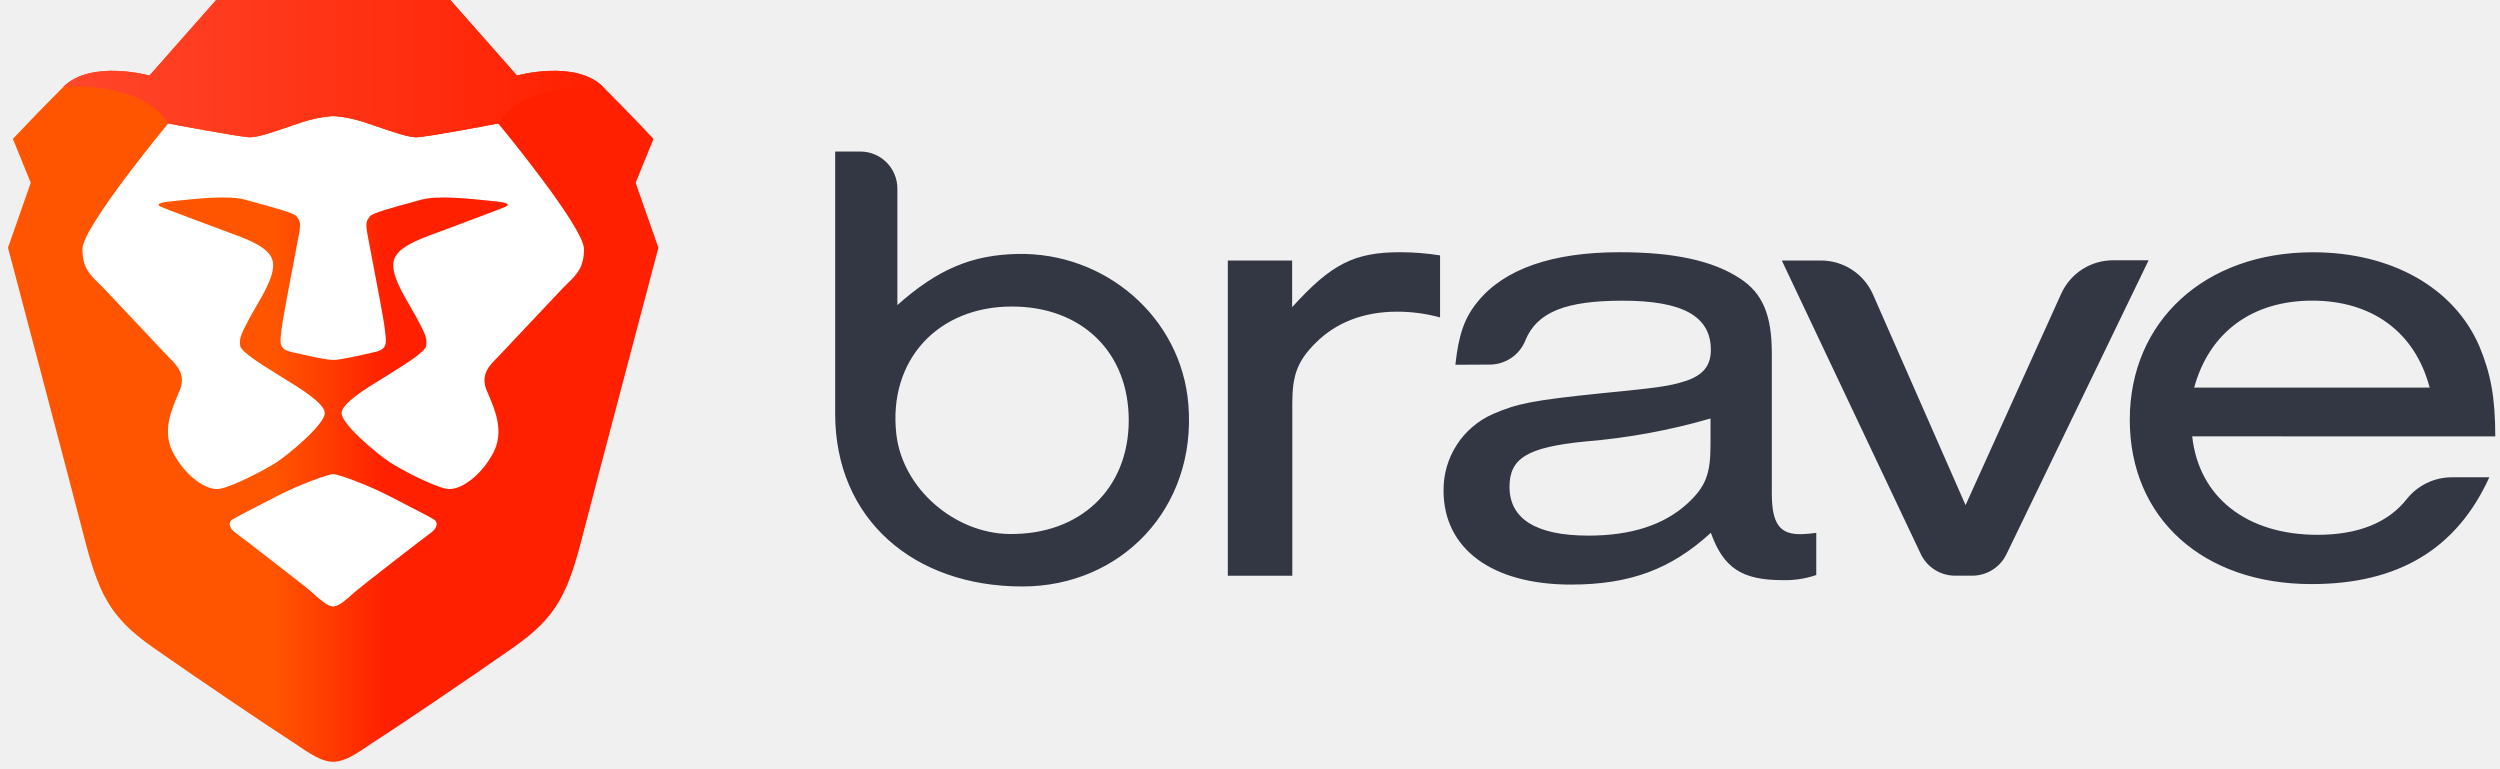
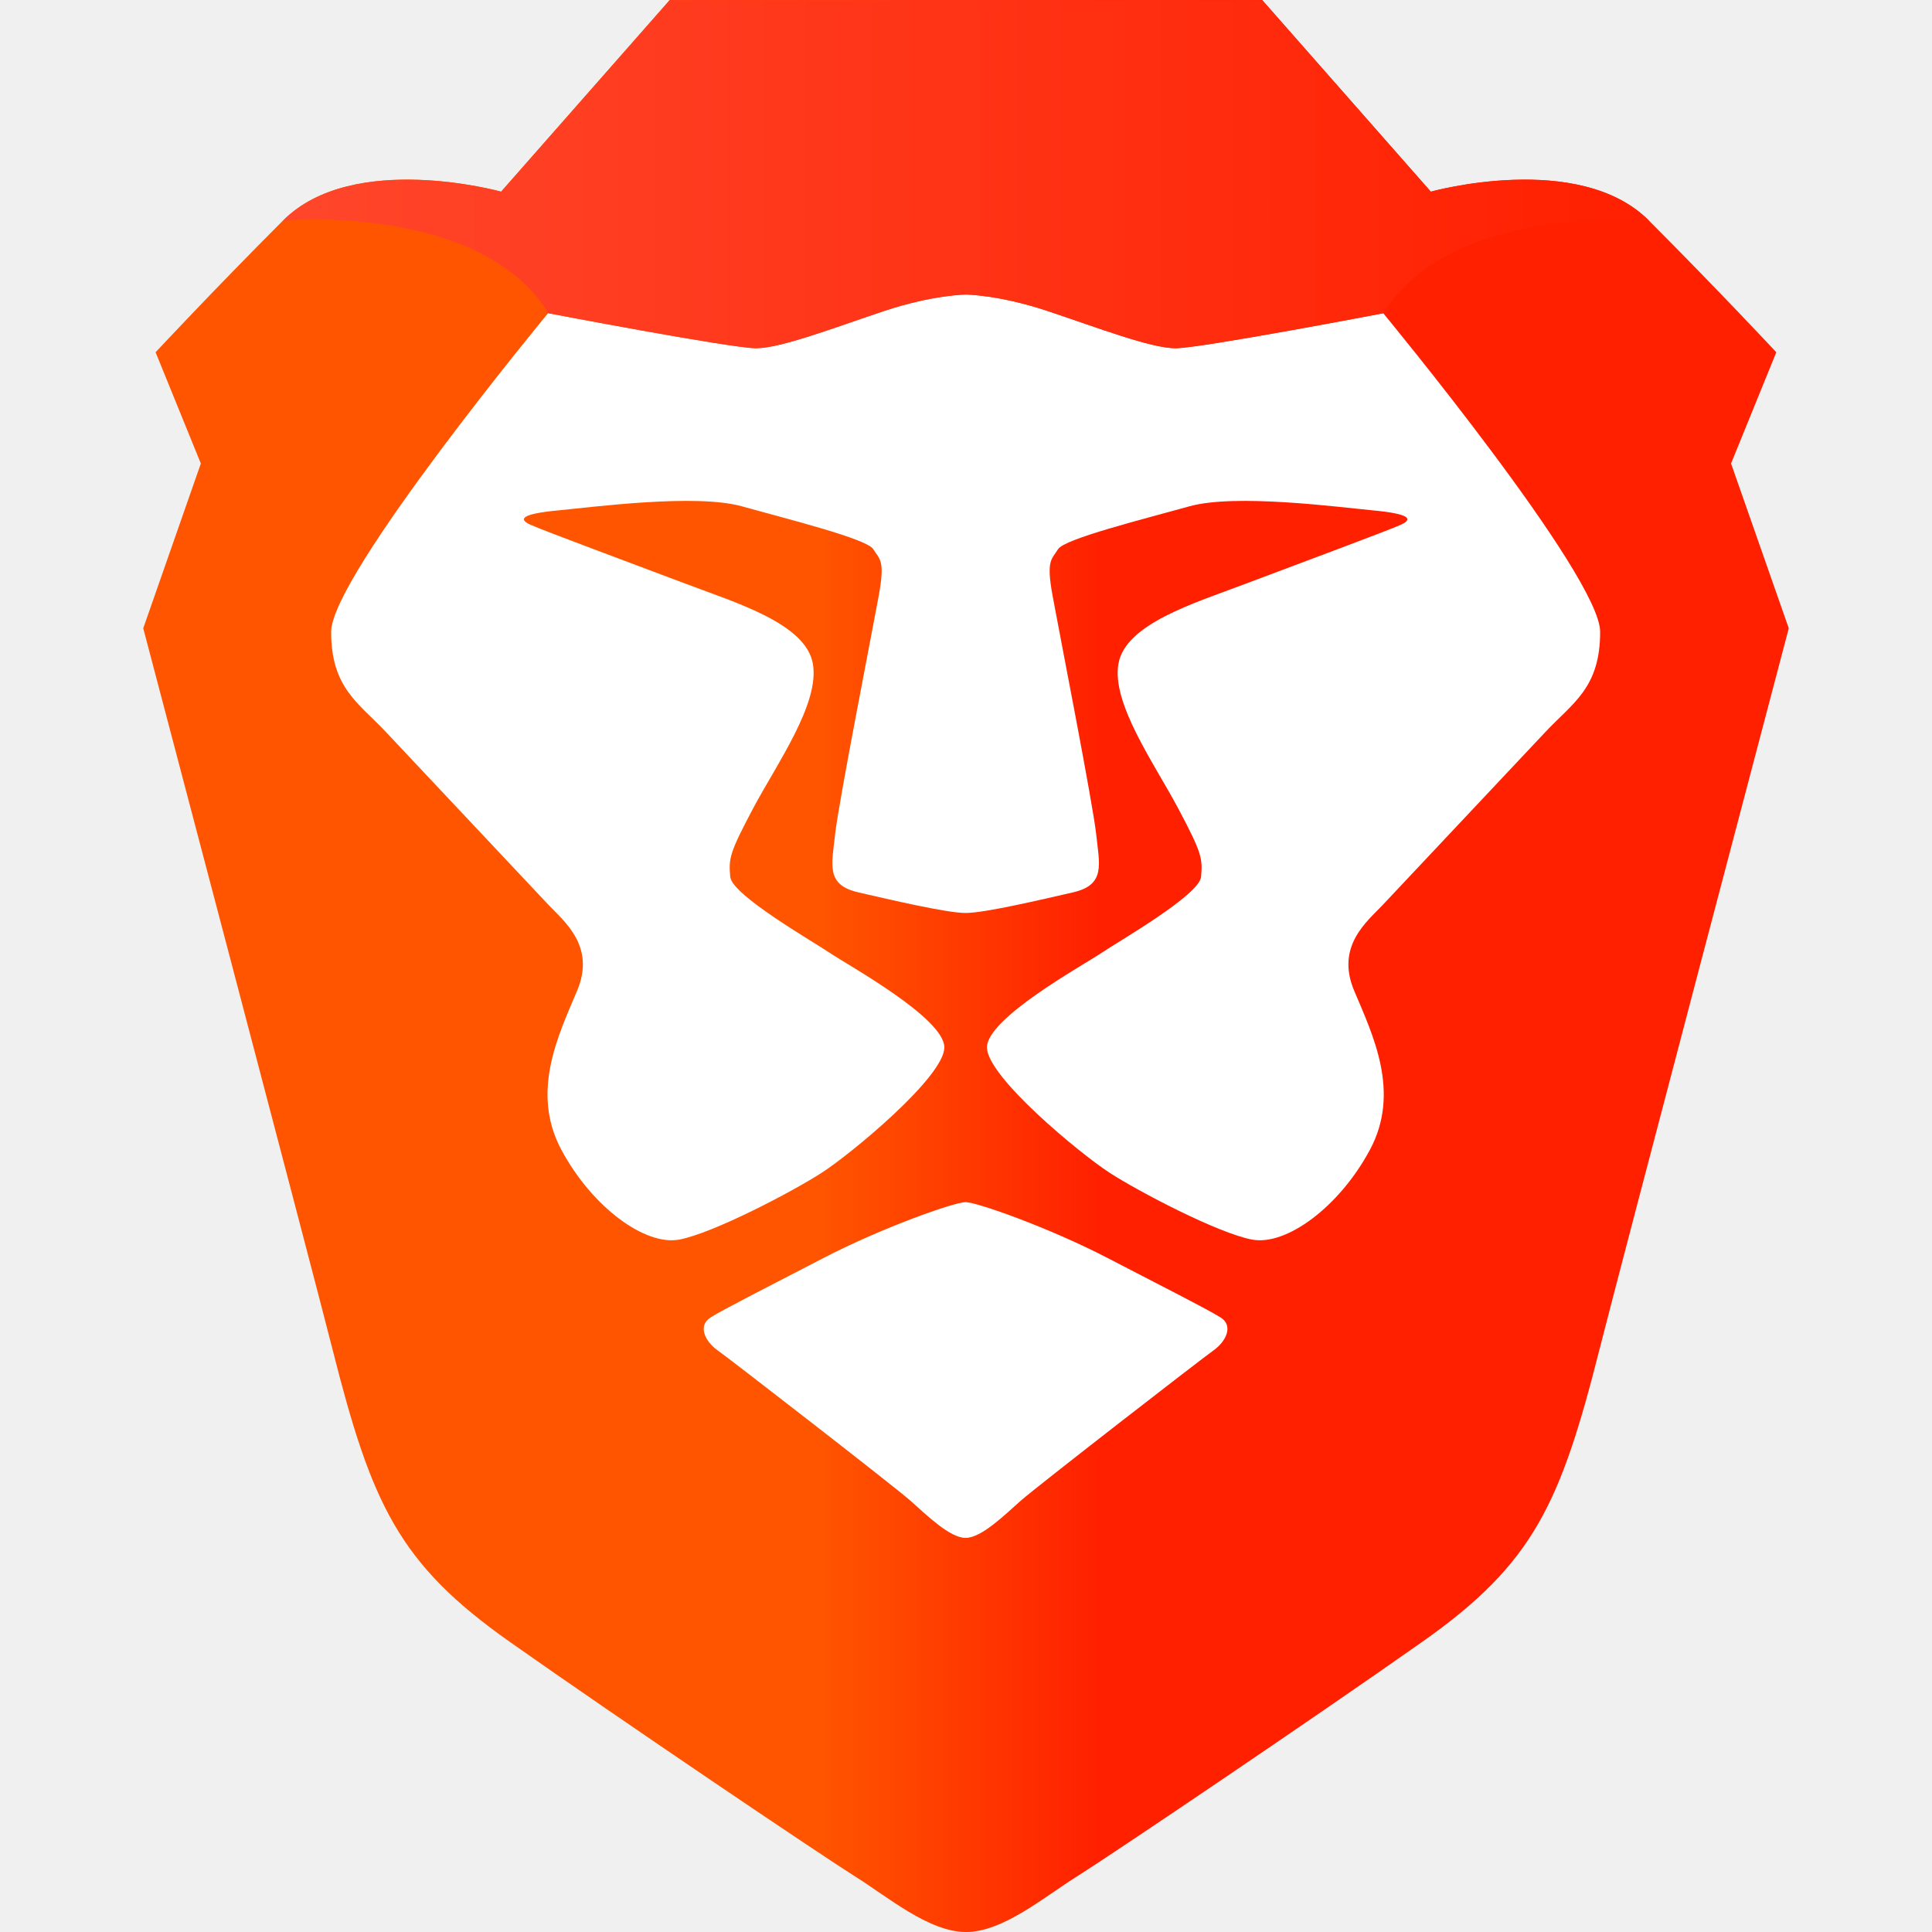
- <svg xmlns="http://www.w3.org/2000/svg" fill="none" viewBox="0 0 244 75">
-   <g clip-rule="evenodd" fill-rule="evenodd">
-     <path d="M81.512 40.373V14.79h2.453a3.615 3.615 0 0 1 3.619 3.61v11.375c3.931-3.5 7.274-4.9 11.73-4.99 8.546-.174 15.964 6.158 16.669 14.658.842 10.154-6.56 17.797-16.203 17.797-10.586 0-18.268-6.55-18.268-16.867Zm5.971 2.008c.599 5.286 5.659 9.652 10.994 9.737 6.952.105 11.688-4.414 11.688-11.1 0-6.687-4.63-11.1-11.386-11.1-7.221-.016-12.117 5.217-11.296 12.463Zm38.63-16.956v4.556c3.82-4.228 6.082-5.365 10.554-5.365 1.301.002 2.6.106 3.884.312v6.052a15.746 15.746 0 0 0-4.207-.56c-3.237 0-5.955 1.057-7.947 3.055-1.749 1.75-2.268 3.119-2.268 5.867v16.851h-6.295V25.425h6.279ZM142.045 35.6c.323-2.997.906-4.62 2.198-6.18 2.591-3.17 7.254-4.804 13.856-4.804 5.245 0 9.065.814 11.719 2.558 2.205 1.433 3.111 3.558 3.111 7.3v13.664c0 2.997.778 4.054 2.914 3.996.477-.017.952-.06 1.425-.127v4.117a9.369 9.369 0 0 1-3.301.497c-3.947 0-5.759-1.184-6.988-4.62-3.884 3.558-7.9 5.054-13.66 5.054-7.703 0-12.429-3.494-12.429-9.176a8.076 8.076 0 0 1 4.853-7.485c2.331-.999 3.756-1.31 10.422-1.998 5.695-.56 6.67-.687 8.286-1.19 1.749-.56 2.528-1.495 2.528-3.054 0-3.31-2.782-4.805-8.61-4.805-5.511 0-8.35 1.089-9.49 3.87a3.755 3.755 0 0 1-3.47 2.367l-3.364.016Zm24.902 5.243a61.784 61.784 0 0 1-12.239 2.247c-5.632.56-7.38 1.623-7.38 4.43 0 3.118 2.59 4.756 7.703 4.756 4.207 0 7.381-1.057 9.649-3.118 1.812-1.686 2.267-2.87 2.267-5.814v-2.5Zm25.517 15.345h-1.621a3.71 3.71 0 0 1-3.359-2.083l-13.58-28.68h3.773a5.548 5.548 0 0 1 5.102 3.26l9.06 20.615 9.362-20.693a5.549 5.549 0 0 1 5.076-3.203h3.428l-13.897 28.733a3.71 3.71 0 0 1-3.344 2.05Zm21.495-13.6c.646 5.93 5.298 9.61 12.234 9.61 3.936 0 6.887-1.169 8.715-3.5a5.624 5.624 0 0 1 4.398-2.114h3.651c-3.179 6.987-8.87 10.423-17.352 10.423-10.597 0-17.739-6.427-17.739-16.037s7.317-16.348 17.871-16.348c7.635 0 13.776 3.43 16.25 9.176 1.102 2.642 1.552 4.99 1.552 8.795l-29.58-.005Zm23.175-4.758c-1.425-5.428-5.632-8.488-11.46-8.488-5.829 0-10.035 3.06-11.524 8.488h22.984Z" fill="#333744" />
-     <path d="m62.038 17.836 1.746-4.28s-2.221-2.378-4.92-5.073c-2.697-2.695-8.41-1.11-8.41-1.11l-6.507-7.373h-22.852l-6.507 7.373s-5.713-1.585-8.411 1.11a230.18 230.18 0 0 0-4.92 5.073l1.746 4.28-2.222 6.34s6.535 24.722 7.3 27.741c1.508 5.945 2.54 8.243 6.824 11.255 4.285 3.012 12.061 8.243 13.33 9.036 1.27 0.792 2.858 2.142 4.286 2.142s3.015-1.35 4.285-2.142c1.27-0.793 9.045-6.024 13.33-9.036s5.317-5.31 6.824-11.255c0.766-3.019 7.3-27.74 7.3-27.74l-2.222-6.341z" fill="url(#a)" />
-     <path d="M40.614 13.397c.952 0 8.014-1.347 8.014-1.347s8.37 10.105 8.37 12.265c0 1.786-.72 2.485-1.568 3.308-.178.173-.36.35-.544.545l-6.275 6.656c-.063.066-.132.136-.205.21-.626.628-1.549 1.555-.898 3.093l.134.313c.713 1.667 1.594 3.725.473 5.81-1.193 2.218-3.236 3.699-4.545 3.454-1.31-.245-4.384-1.85-5.515-2.583-1.13-.733-4.715-3.686-4.715-4.815 0-.942 2.578-2.51 3.83-3.27.25-.152.446-.272.56-.348.129-.087.345-.222.61-.387 1.144-.709 3.208-1.99 3.26-2.558.063-.7.039-.905-.882-2.635a36.964 36.964 0 0 0-.662-1.169c-.878-1.508-1.86-3.196-1.642-4.405.245-1.365 2.386-2.148 4.2-2.81.227-.084.449-.165.66-.245.53-.2 1.195-.448 1.89-.708 1.811-.678 3.823-1.43 4.155-1.584.46-.211.341-.413-1.05-.544a84.41 84.41 0 0 1-.676-.07c-1.722-.183-4.899-.52-6.443-.09-.304.085-.644.177-1.001.273-1.735.47-3.861 1.045-4.066 1.376a2.19 2.19 0 0 1-.104.155c-.195.278-.322.459-.106 1.638.064.35.197 1.041.36 1.895.48 2.5 1.227 6.4 1.321 7.277.013.122.028.24.042.355.12.977.2 1.627-.937 1.887l-.297.068c-1.282.294-3.162.725-3.842.725-.68 0-2.56-.431-3.843-.725l-.296-.068c-1.136-.26-1.056-.91-.936-1.887.014-.114.028-.233.041-.355.095-.878.844-4.787 1.323-7.287.163-.85.295-1.536.359-1.885.216-1.18.089-1.36-.107-1.638a2.901 2.901 0 0 1-.104-.155c-.204-.331-2.33-.906-4.065-1.376a108.15 108.15 0 0 1-1.002-.273c-1.544-.43-4.72-.093-6.442.09a84.41 84.41 0 0 1-.676.07c-1.391.131-1.51.333-1.05.544.331.153 2.342.906 4.153 1.583.695.26 1.361.51 1.89.71.213.08.435.16.662.243 1.813.663 3.955 1.446 4.2 2.811.218 1.21-.765 2.897-1.642 4.405-.237.407-.466.801-.662 1.17-.921 1.729-.946 1.934-.882 2.634.052.568 2.115 1.849 3.258 2.558.266.165.483.3.612.387.114.076.31.195.559.347 1.252.761 3.83 2.329 3.83 3.27 0 1.13-3.584 4.083-4.714 4.816-1.131.733-4.206 2.338-5.515 2.583-1.31.245-3.352-1.236-4.545-3.454-1.121-2.085-.24-4.142.473-5.81l.133-.313c.651-1.539-.271-2.465-.898-3.094-.073-.074-.142-.143-.204-.209l-6.275-6.656a17.228 17.228 0 0 0-.544-.545c-.848-.823-1.568-1.522-1.568-3.308 0-2.16 8.37-12.265 8.37-12.265s7.062 1.347 8.014 1.347c.76 0 2.227-.504 3.756-1.03.387-.134.779-.268 1.163-.396 1.905-.634 3.174-.639 3.174-.639s1.27.005 3.174.639c.385.128.776.262 1.163.396 1.53.526 2.997 1.03 3.757 1.03Zm-1.212 35.745c1.493.768 2.552 1.314 2.952 1.564.518.324.202.935-.27 1.268-.472.333-6.813 5.238-7.429 5.78l-.249.223c-.593.534-1.35 1.215-1.886 1.215-.536 0-1.293-.681-1.886-1.215l-.248-.222c-.616-.543-6.958-5.448-7.43-5.781-.472-.333-.787-.944-.27-1.268.401-.25 1.461-.796 2.956-1.565.438-.226.913-.47 1.42-.733 2.236-1.155 5.023-2.138 5.458-2.138.435 0 3.222.983 5.459 2.138l1.423.734Z" fill="#fff" />
-     <path d="M50.453 7.373 43.947 0H21.094l-6.506 7.373s-5.713-1.585-8.411 1.11c0 0 7.617-.687 10.236 3.567 0 0 7.062 1.347 8.014 1.347.952 0 3.015-.792 4.92-1.427 1.904-.634 3.174-.638 3.174-.638s1.27.004 3.173.638c1.905.635 3.968 1.427 4.92 1.427s8.014-1.347 8.014-1.347c2.619-4.254 10.236-3.567 10.236-3.567-2.697-2.695-8.41-1.11-8.41-1.11Z" fill="url(#b)" />
+ <svg xmlns="http://www.w3.org/2000/svg" xmlns:xlink="http://www.w3.org/1999/xlink" version="1.1" viewBox="0 0 128 128">
+   <defs>
+     <linearGradient id="a" x2="235.8" y1="119.6" y2="119.6" gradientTransform="scale(.9229 1.084)" gradientUnits="userSpaceOnUse">
+       <stop offset="0" stop-color="#F50" />
+       <stop offset=".41" stop-color="#F50" />
+       <stop offset=".582" stop-color="#FF2000" />
+       <stop offset="1" stop-color="#FF2000" />
+     </linearGradient>
+     <linearGradient id="c" x1="11.3" x2="100.5" y1="46.23" y2="46.23" gradientTransform="scale(1.981 .5049)" gradientUnits="userSpaceOnUse">
+       <stop offset="0" stop-color="#FF452A" />
+       <stop offset="1" stop-color="#FF2000" />
+     </linearGradient>
+     <path id="b" d="m170.3 25.34-22.3-25.34h-78.34l-22.3 25.34s-19.58-5.447-28.83 3.813c0 0 26.11-2.36 35.09 12.26 0 0 24.21 4.63 27.47 4.63s10.34-2.724 16.86-4.902c6.528-2.179 10.88-2.195 10.88-2.195s4.352 0.016 10.88 2.195c6.528 2.178 13.6 4.902 16.86 4.902s27.47-4.63 27.47-4.63c8.976-14.62 35.09-12.26 35.09-12.26-9.248-9.26-28.83-3.813-28.83-3.813" />
+   </defs>
+   <g fill-rule="evenodd" transform="matrix(.50101 0 0 .50101 9.4745 .0060121)">
+     <path fill="url(#a)" d="m210 61.28 5.984-14.71s-7.616-8.17-16.86-17.43c-9.248-9.259-28.83-3.812-28.83-3.812l-22.3-25.34h-78.34l-22.3 25.34s-19.58-5.447-28.83 3.813-16.86 17.43-16.86 17.43l5.984 14.71-7.616 21.79s22.4 84.95 25.02 95.32c5.168 20.42 8.704 28.32 23.39 38.67s41.34 28.32 45.7 31.05c4.352 2.724 9.792 7.363 14.69 7.363s10.34-4.64 14.69-7.363 31.01-20.7 45.7-31.05 18.22-18.25 23.39-38.67c2.624-10.37 25.02-95.32 25.02-95.32z" />
+     <path fill="#fff" d="m164 41.4s28.69 34.72 28.69 42.14c0 7.421-3.608 9.38-7.237 13.24l-21.51 22.87c-2.036 2.164-6.273 5.445-3.78 11.35 2.492 5.905 6.168 13.42 2.08 21.04-4.089 7.62-11.09 12.71-15.58 11.87-4.489-0.842-15.03-6.357-18.9-8.876-3.876-2.52-16.16-12.66-16.16-16.54s12.7-10.85 15.04-12.43c2.347-1.583 13.05-7.712 13.27-10.12 0.219-2.406 0.136-3.111-3.022-9.055s-8.845-13.88-7.898-19.15c0.946-5.277 10.12-8.02 16.66-10.5 6.545-2.474 19.15-7.148 20.72-7.875 1.575-0.727 1.168-1.42-3.601-1.872-4.768-0.452-18.3-2.251-24.4-0.548-6.1 1.702-16.52 4.293-17.37 5.667-0.844 1.373-1.589 1.42-0.722 6.158 0.867 4.739 5.33 27.48 5.764 31.52 0.433 4.039 1.28 6.709-3.068 7.705-4.35 0.995-11.67 2.724-14.19 2.724s-9.838-1.729-14.19-2.724c-4.35-0.996-3.503-3.666-3.07-7.705 0.434-4.039 4.898-26.78 5.765-31.52s0.122-4.785-0.722-6.158c-0.844-1.374-11.27-3.965-17.37-5.667-6.1-1.703-19.63 0.096-24.4 0.548-4.769 0.453-5.176 1.145-3.602 1.872 1.575 0.727 14.18 5.4 20.72 7.875 6.546 2.475 15.72 5.22 16.66 10.5 0.946 5.278-4.741 13.21-7.899 19.15-3.158 5.944-3.241 6.65-3.022 9.055s10.92 8.534 13.27 10.12 15.04 8.552 15.04 12.43c0 3.882-12.28 14.03-16.16 16.54-3.876 2.52-14.42 8.034-18.9 8.876-4.488 0.84-11.49-4.246-15.58-11.87-4.089-7.621-0.412-15.14 2.08-21.04 2.491-5.905-1.745-9.186-3.78-11.35l-21.51-22.87c-3.629-3.858-7.237-5.817-7.237-13.24 0-7.422 28.69-42.14 28.69-42.14s24.21 4.63 27.47 4.63 10.34-2.724 16.86-4.902c6.528-2.179 10.88-2.195 10.88-2.195s4.352 0.016 10.88 2.195c6.528 2.178 13.6 4.902 16.86 4.902s27.47-4.63 27.47-4.63zm-21.51 132.8c1.775 1.113 0.692 3.212-0.925 4.357-1.618 1.145-23.36 18-25.47 19.86-2.11 1.864-5.21 4.94-7.318 4.94s-5.209-3.076-7.318-4.94c-2.11-1.863-23.85-18.72-25.47-19.86s-2.7-3.244-0.925-4.357c1.777-1.113 7.333-3.922 15-7.894 7.665-3.972 17.22-7.349 18.71-7.349s11.04 3.377 18.71 7.349 13.22 6.781 15 7.894z" />
+     <use width="100%" height="100%" fill="url(#c)" xlink:href="#b" />
  </g>
-   <defs>
-     <linearGradient id="a" x1=".781" x2="64.26" y1="74.875" y2="74.875" gradientUnits="userSpaceOnUse">
-       <stop stop-color="#F50" offset="0" />
-       <stop stop-color="#F50" offset=".41" />
-       <stop stop-color="#FF2000" offset=".582" />
-       <stop stop-color="#FF2000" offset="1" />
-     </linearGradient>
-     <linearGradient id="b" x1="7.309" x2="58.864" y1="13.348" y2="13.348" gradientUnits="userSpaceOnUse">
-       <stop stop-color="#FF452A" offset="0" />
-       <stop stop-color="#FF2000" offset="1" />
-     </linearGradient>
-   </defs>
</svg>
